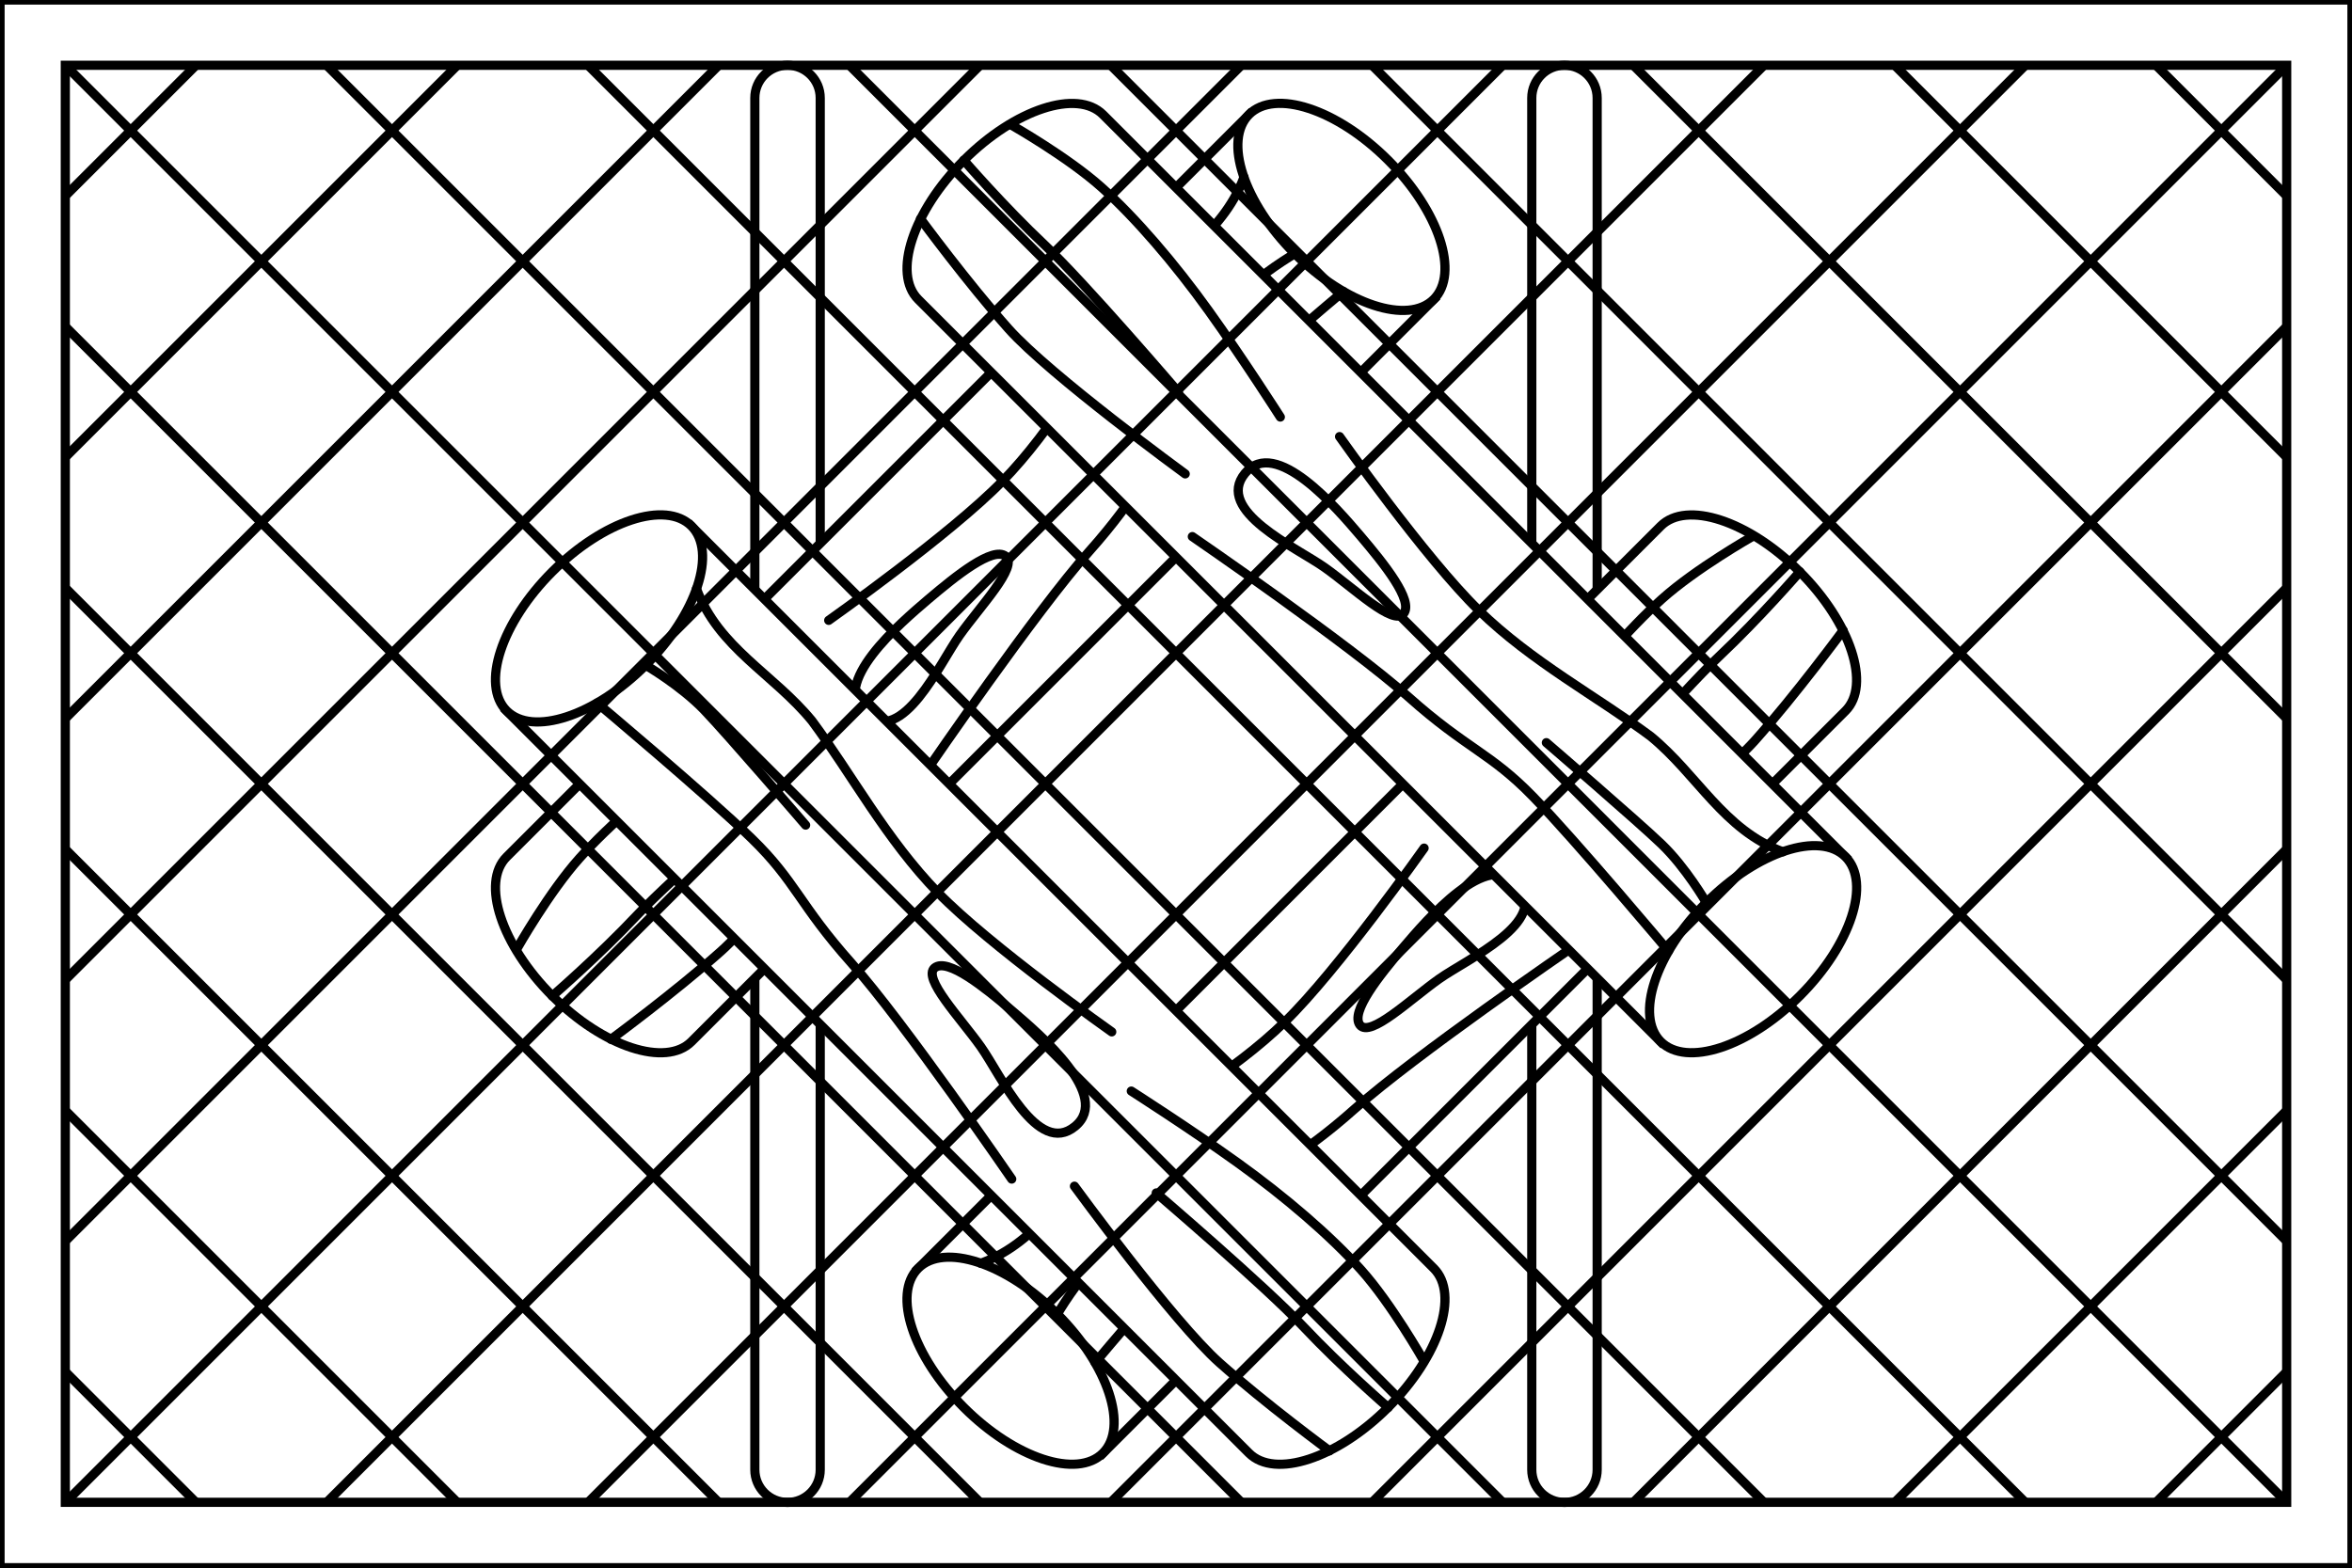
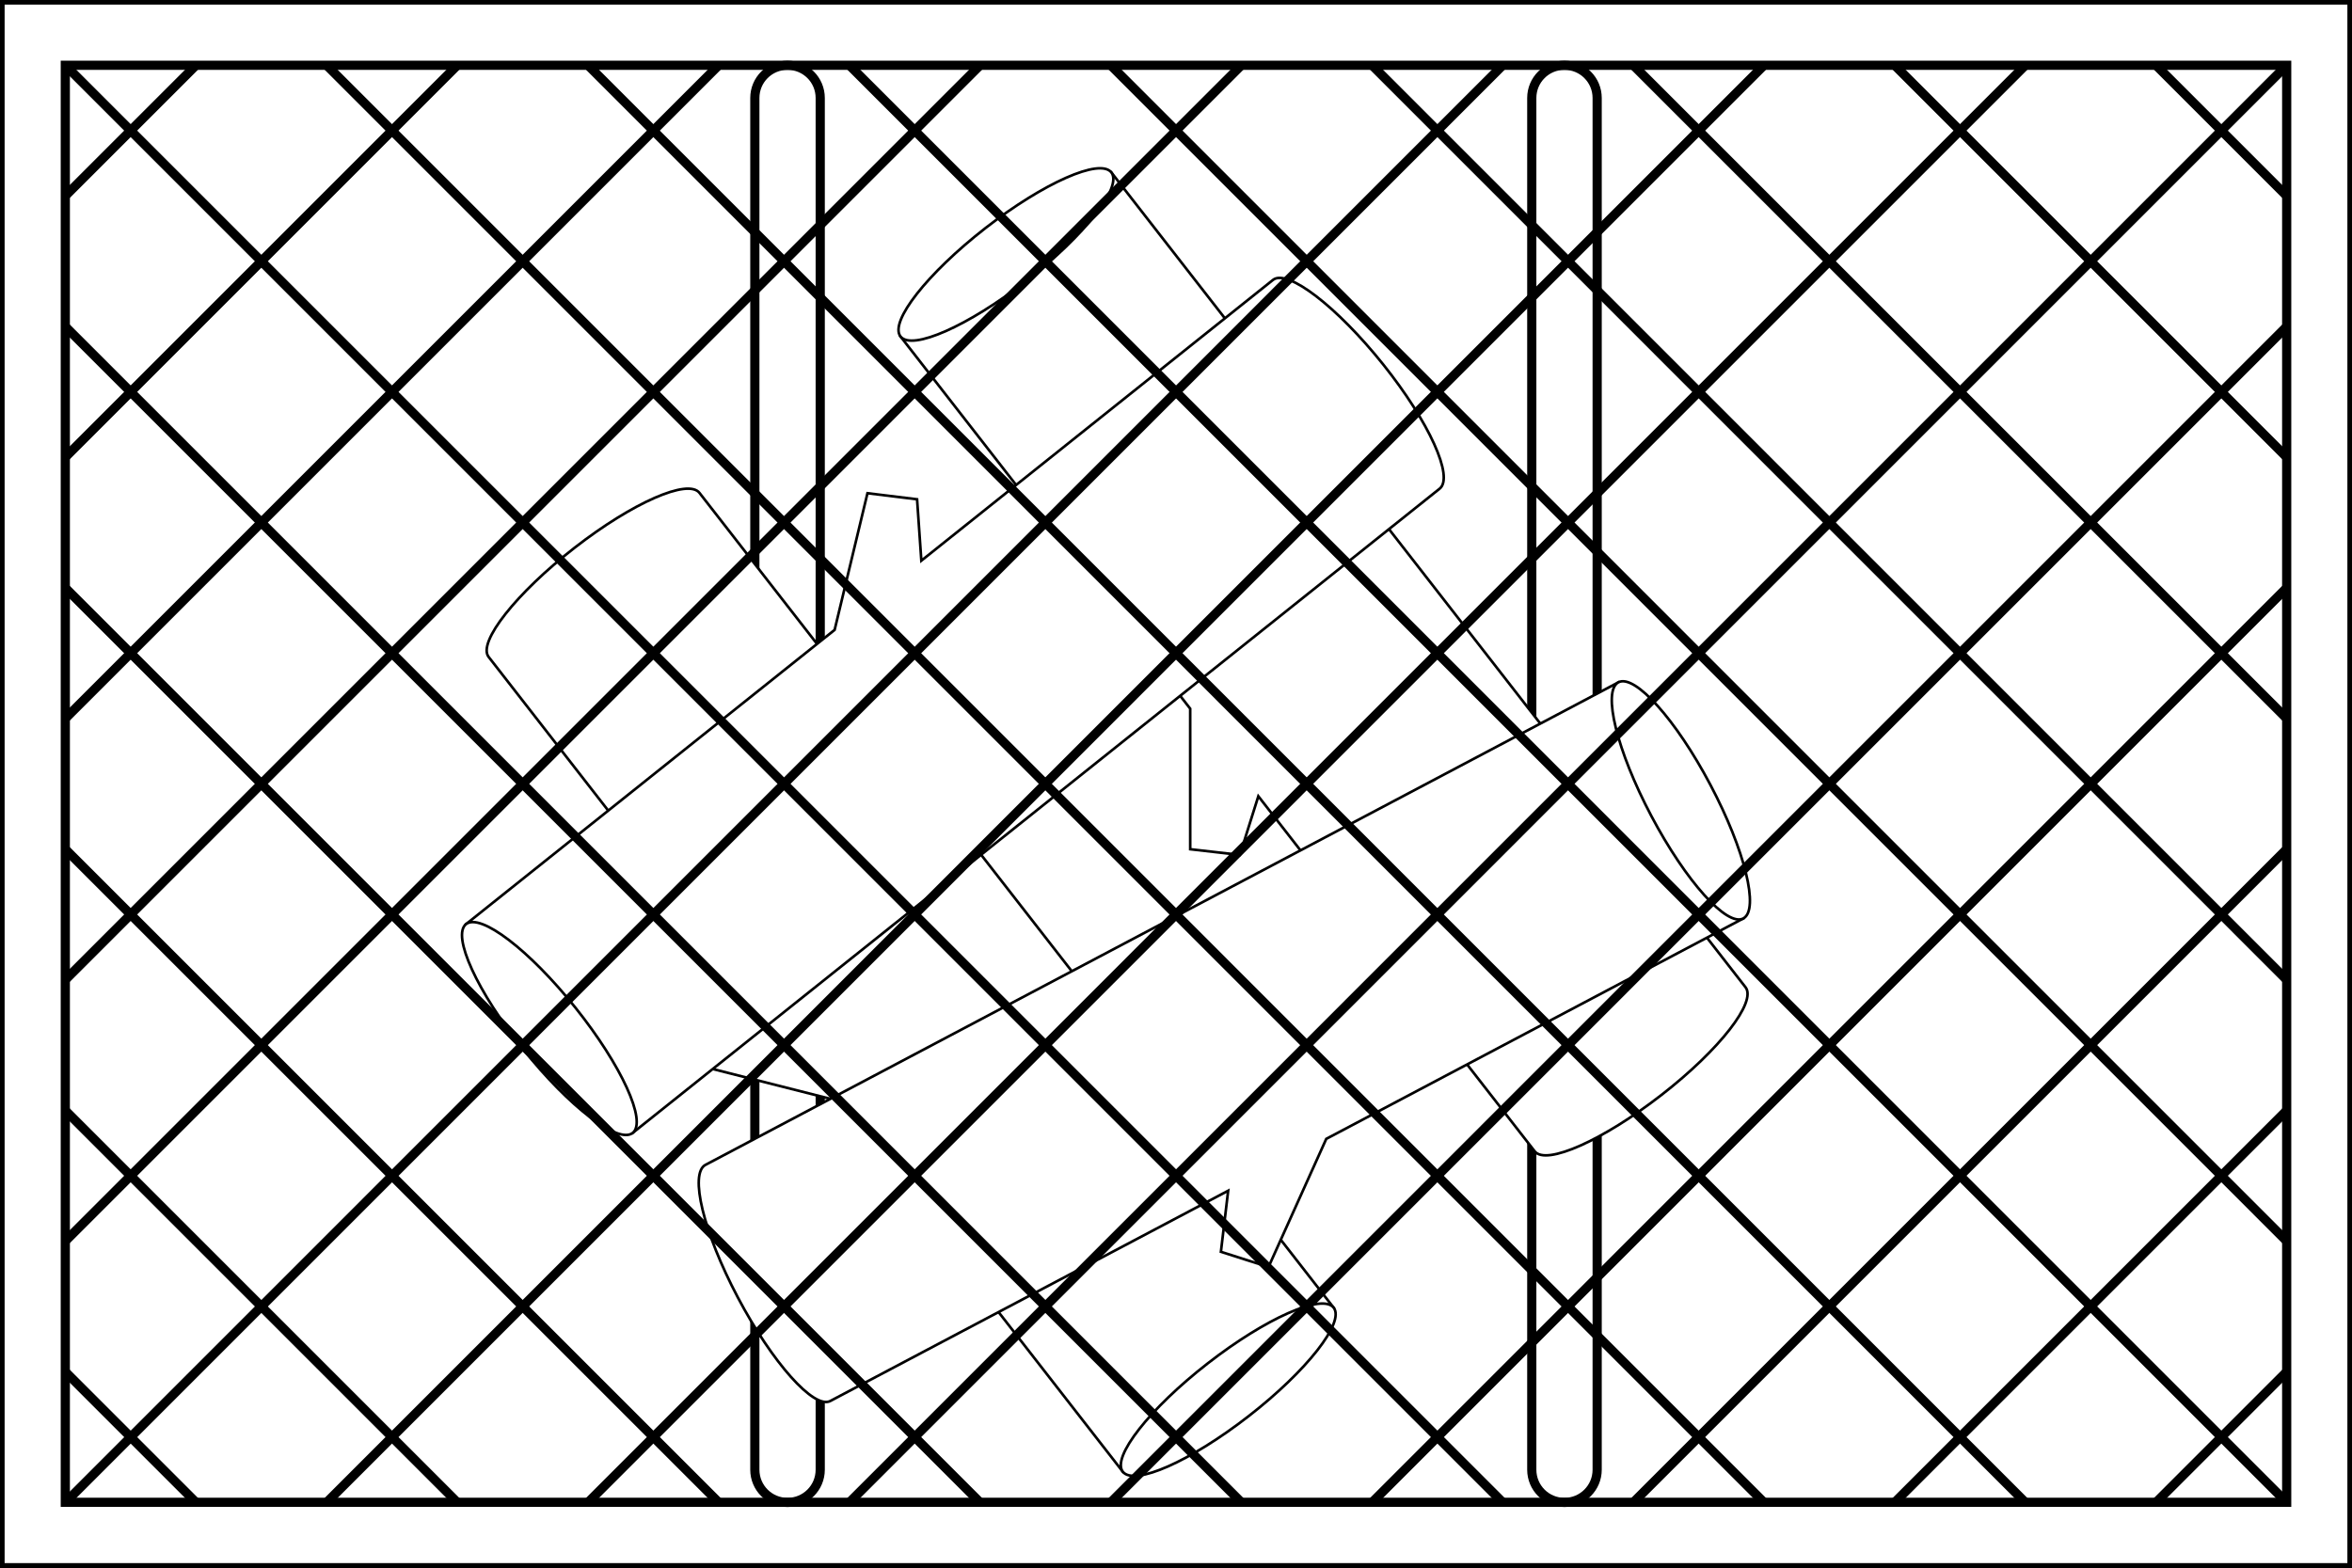
<svg xmlns="http://www.w3.org/2000/svg" width="90" height="60" viewBox="0 0 23.812 15.875" version="1.1" id="svg1">
  <defs id="defs1">
    </defs>
  <path id="rect2" style="fill:#ffffff;stroke:#000000;stroke-width:0.093;stroke-miterlimit:11.7;stroke-opacity:1" d="M 22.853,5.953 V 6.615 H 24.438 V 9.26 H 22.853 V 9.922 h 1.71 a 0.538,0.538 135 0 0 0.538,-0.538 l 0,-2.894 A 0.538,0.538 45 0 0 24.562,5.953 Z" />
  <path id="rect2-9" style="fill:#ffffff;stroke:#000000;stroke-width:0.093;stroke-miterlimit:11.7;stroke-opacity:1" d="M 22.853,5.953 V 6.615 H 24.438 V 9.26 H 22.853 V 9.922 h 1.71 a 0.538,0.538 135 0 0 0.538,-0.538 l 0,-2.894 A 0.538,0.538 45 0 0 24.562,5.953 Z" transform="matrix(-1,0,0,1,23.8125,0)" />
  <rect style="fill:#ffffff;stroke:#000000;stroke-width:0.093;stroke-miterlimit:11.7" id="rect1" width="23.812" height="15.875" x="0" y="0" />
  <path id="rect1-8" style="fill:#ffffff;stroke:#000000;stroke-width:0.093;stroke-miterlimit:11.7" d="m 7.973,0.661 c 0.183,0 0.331,0.148 0.331,0.331 l 0,13.891 c 0,0.183 -0.148,0.331 -0.331,0.331 -0.183,0 -0.331,-0.148 -0.331,-0.331 l 0,-13.891 c 0,-0.183 0.148,-0.331 0.331,-0.331 z" />
  <path id="rect1-8-0" style="fill:#ffffff;stroke:#000000;stroke-width:0.093;stroke-miterlimit:11.7" d="m 15.839,0.661 c 0.183,0 0.331,0.148 0.331,0.331 V 14.883 c 0,0.183 -0.148,0.331 -0.331,0.331 -0.183,0 -0.331,-0.148 -0.331,-0.331 l 0,-13.891 c 0,-0.183 0.148,-0.331 0.331,-0.331 z" />
  <rect style="fill:none;stroke:#000000;stroke-width:0.093;stroke-miterlimit:11.7;stroke-opacity:1" id="rect1-9" width="22.49" height="14.552" x="0.661" y="0.661" />
-   <g id="planner-fixed" transform="rotate(45,16.69695,9.921875)">
+   <g id="planner-fixed" transform="rotate(45,16.69695,9.921875)" style="display:none">
    <g id="g9" transform="translate(19.14707,0.09096593)">
      <path id="path2-2" style="fill:#ffffff;fill-opacity:1;stroke:#000000;stroke-width:0.093;stroke-linecap:round;stroke-miterlimit:11.7;stroke-opacity:1" d="m -10.187,17.799 c -0.731,0 -1.323,-0.299 -1.323,-0.669 V 6.5 h 2.646 l -6e-7,10.63 c 4e-7,0.369 -0.592,0.669 -1.323,0.669 z" />
      <path id="path2" style="fill:#ffffff;stroke:#000000;stroke-width:0.093;stroke-linecap:round;stroke-miterlimit:11.7;stroke-opacity:1" d="m -8.865,6.5 a 1.323,0.669 0 0 1 -1.323,0.669 1.323,0.669 0 0 1 -1.323,-0.669 1.323,0.669 0 0 1 1.323,-0.669 1.323,0.669 0 0 1 1.323,0.669 z" />
      <path id="path9" style="fill:#ffffff;fill-opacity:1;stroke:#000000;stroke-width:0.093;stroke-linecap:round;stroke-miterlimit:11.7;stroke-opacity:1" d="m -10.187,9.459 c 0,0 -0.091,-1.21 -0.098,-1.551 -0.007,-0.342 0.098,-0.738 0.098,-0.738 m 0.124,7.433 c 0,0 -0.113,1.452 -0.096,2.014 0.017,0.562 -0.028,1.183 -0.028,1.183 m 0.661,-3.831 c 0,0 0.262,1.679 0.226,2.303 -0.036,0.624 -0.157,1.418 -0.157,1.418 m -0.632,-6.285 c -0.166,0.019 -0.217,0.498 -0.247,0.863 -0.029,0.365 -0.108,1.326 0.378,1.277 0.487,-0.048 0.164,-0.895 0.104,-1.244 -0.06,-0.35 -0.07,-0.914 -0.236,-0.896 z m -0.525,2.29 c 0,0 -0.152,0.69 -0.248,1.274 -0.096,0.584 -0.142,1.19 -0.117,1.649 0.025,0.459 0.198,1.087 0.198,1.087 M -9.569,7.092 c 0,0 -0.127,1.454 -0.136,2.076 -0.009,0.622 0.133,0.816 0.178,1.607 0.045,0.792 0.399,2.694 0.399,2.694 M -11.098,6.985 c 0.267,0.584 0.058,1.16 0.119,1.773 0.099,0.669 0.318,1.385 0.328,2.131 0.011,0.746 -0.247,2.242 -0.247,2.242" />
    </g>
    <g id="g9-5" transform="matrix(1,0,0,-1,25.04036,23.72153)">
      <path id="path2-2-3" style="fill:#ffffff;fill-opacity:1;stroke:#000000;stroke-width:0.093;stroke-linecap:round;stroke-miterlimit:11.7;stroke-opacity:1" d="m -10.187,17.799 c -0.731,0 -1.323,-0.299 -1.323,-0.669 V 6.5 h 2.646 l -6e-7,10.63 c 4e-7,0.369 -0.592,0.669 -1.323,0.669 z" />
      <path id="path2-28" style="fill:#ffffff;stroke:#000000;stroke-width:0.093;stroke-linecap:round;stroke-miterlimit:11.7;stroke-opacity:1" d="m -8.865,6.5 a 1.323,0.669 0 0 1 -1.323,0.669 1.323,0.669 0 0 1 -1.323,-0.669 1.323,0.669 0 0 1 1.323,-0.669 1.323,0.669 0 0 1 1.323,0.669 z" />
      <path id="path9-2" style="fill:#ffffff;fill-opacity:1;stroke:#000000;stroke-width:0.093;stroke-linecap:round;stroke-miterlimit:11.7;stroke-opacity:1" d="m -10.187,9.459 c 0,0 -0.091,-1.21 -0.098,-1.551 -0.007,-0.342 0.098,-0.738 0.098,-0.738 m 0.124,7.433 c 0,0 -0.113,1.452 -0.096,2.014 0.017,0.562 -0.028,1.183 -0.028,1.183 m 0.661,-3.831 c 0,0 0.262,1.679 0.226,2.303 -0.036,0.624 -0.157,1.418 -0.157,1.418 m -0.632,-6.285 c -0.166,0.019 -0.217,0.498 -0.247,0.863 -0.029,0.365 -0.108,1.326 0.378,1.277 0.487,-0.048 0.164,-0.895 0.104,-1.244 -0.06,-0.35 -0.07,-0.914 -0.236,-0.896 z m -0.525,2.29 c 0,0 -0.152,0.69 -0.248,1.274 -0.096,0.584 -0.142,1.19 -0.117,1.649 0.025,0.459 0.198,1.087 0.198,1.087 M -9.569,7.092 c 0,0 -0.127,1.454 -0.136,2.076 -0.009,0.622 0.133,0.816 0.178,1.607 0.045,0.792 0.399,2.694 0.399,2.694 M -11.098,6.985 c 0.267,0.584 0.058,1.16 0.119,1.773 0.099,0.669 0.318,1.385 0.328,2.131 0.011,0.746 -0.247,2.242 -0.247,2.242" />
    </g>
    <g id="g9-1" transform="rotate(90,2.287234,21.4343)">
      <path id="path2-2-8" style="fill:#ffffff;fill-opacity:1;stroke:#000000;stroke-width:0.093;stroke-linecap:round;stroke-miterlimit:11.7;stroke-opacity:1" d="m -10.187,17.799 c -0.731,0 -1.323,-0.299 -1.323,-0.669 V 6.5 h 2.646 l -6e-7,10.63 c 4e-7,0.369 -0.592,0.669 -1.323,0.669 z" />
      <path id="path2-6" style="fill:#ffffff;stroke:#000000;stroke-width:0.093;stroke-linecap:round;stroke-miterlimit:11.7;stroke-opacity:1" d="m -8.865,6.5 a 1.323,0.669 0 0 1 -1.323,0.669 1.323,0.669 0 0 1 -1.323,-0.669 1.323,0.669 0 0 1 1.323,-0.669 1.323,0.669 0 0 1 1.323,0.669 z" />
      <path id="path9-21" style="fill:#ffffff;fill-opacity:1;stroke:#000000;stroke-width:0.093;stroke-linecap:round;stroke-miterlimit:11.7;stroke-opacity:1" d="m -10.187,9.459 c 0,0 -0.091,-1.21 -0.098,-1.551 -0.007,-0.342 0.098,-0.738 0.098,-0.738 m 0.124,7.433 c 0,0 -0.113,1.452 -0.096,2.014 0.017,0.562 -0.028,1.183 -0.028,1.183 m 0.661,-3.831 c 0,0 0.262,1.679 0.226,2.303 -0.036,0.624 -0.157,1.418 -0.157,1.418 m -0.632,-6.285 c -0.166,0.019 -0.217,0.498 -0.247,0.863 -0.029,0.365 -0.108,1.326 0.378,1.277 0.487,-0.048 0.164,-0.895 0.104,-1.244 -0.06,-0.35 -0.07,-0.914 -0.236,-0.896 z m -0.525,2.29 c 0,0 -0.152,0.69 -0.248,1.274 -0.096,0.584 -0.142,1.19 -0.117,1.649 0.025,0.459 0.198,1.087 0.198,1.087 M -9.569,7.092 c 0,0 -0.127,1.454 -0.136,2.076 -0.009,0.622 0.133,0.816 0.178,1.607 0.045,0.792 0.399,2.694 0.399,2.694 M -11.098,6.985 c 0.267,0.584 0.058,1.16 0.119,1.773 0.099,0.669 0.318,1.385 0.328,2.131 0.011,0.746 -0.247,2.242 -0.247,2.242" />
    </g>
    <g id="g9-5-4" transform="matrix(0,1,1,0,0.090966,25.04036)">
      <path id="path2-2-3-6" style="fill:#ffffff;fill-opacity:1;stroke:#000000;stroke-width:0.093;stroke-linecap:round;stroke-miterlimit:11.7;stroke-opacity:1" d="m -10.187,17.799 c -0.731,0 -1.323,-0.299 -1.323,-0.669 V 6.5 h 2.646 l -6e-7,10.63 c 4e-7,0.369 -0.592,0.669 -1.323,0.669 z" />
      <path id="path2-28-2" style="fill:#ffffff;stroke:#000000;stroke-width:0.093;stroke-linecap:round;stroke-miterlimit:11.7;stroke-opacity:1" d="m -8.865,6.5 a 1.323,0.669 0 0 1 -1.323,0.669 1.323,0.669 0 0 1 -1.323,-0.669 1.323,0.669 0 0 1 1.323,-0.669 1.323,0.669 0 0 1 1.323,0.669 z" />
      <path id="path9-2-9" style="fill:#ffffff;fill-opacity:1;stroke:#000000;stroke-width:0.093;stroke-linecap:round;stroke-miterlimit:11.7;stroke-opacity:1" d="m -10.187,9.459 c 0,0 -0.091,-1.21 -0.098,-1.551 -0.007,-0.342 0.098,-0.738 0.098,-0.738 m 0.124,7.433 c 0,0 -0.113,1.452 -0.096,2.014 0.017,0.562 -0.028,1.183 -0.028,1.183 m 0.661,-3.831 c 0,0 0.262,1.679 0.226,2.303 -0.036,0.624 -0.157,1.418 -0.157,1.418 m -0.632,-6.285 c -0.166,0.019 -0.217,0.498 -0.247,0.863 -0.029,0.365 -0.108,1.326 0.378,1.277 0.487,-0.048 0.164,-0.895 0.104,-1.244 -0.06,-0.35 -0.07,-0.914 -0.236,-0.896 z m -0.525,2.29 c 0,0 -0.152,0.69 -0.248,1.274 -0.096,0.584 -0.142,1.19 -0.117,1.649 0.025,0.459 0.198,1.087 0.198,1.087 M -9.569,7.092 c 0,0 -0.127,1.454 -0.136,2.076 -0.009,0.622 0.133,0.816 0.178,1.607 0.045,0.792 0.399,2.694 0.399,2.694 M -11.098,6.985 c 0.267,0.584 0.058,1.16 0.119,1.773 0.099,0.669 0.318,1.385 0.328,2.131 0.011,0.746 -0.247,2.242 -0.247,2.242" />
    </g>
  </g>
+   <g id="planner-fixed-3" transform="matrix(0.137583,-0.107062,0.107062,0.137583,-1.177754,8.832085)" style="display:inline;stroke-width:1.518">
+     <g id="g2" transform="matrix(-1,0,0,1,83.80346,1.499361)" style="stroke-width:1.518">
+       <path id="path2-8" style="display:inline;fill:#ffffff;stroke:#000000;stroke-width:0.152;stroke-linecap:square;stroke-miterlimit:11.7;stroke-opacity:1" d="m 48.398,70.18 v 0 -27.395 l 5.013,-6.444 -2.073,-2.031 -2.94,2.031 V 10.208 c 1e-6,-1.071 -3.548,-1.939 -7.832,-1.939 -4.284,0 -7.683,0.868 -7.683,1.939 v 59.972 0" />
+       <path id="path1" style="display:inline;fill:#ffffff;stroke:#000000;stroke-width:0.152;stroke-linecap:square;stroke-miterlimit:11.7;stroke-opacity:1" d="m 48.398,70.18 c 1e-6,1.071 -3.473,1.939 -7.758,1.939 -4.284,0 -7.758,-0.868 -7.758,-1.939 -1e-6,-1.071 3.473,-1.939 7.758,-1.939 4.284,0 7.758,0.868 7.758,1.939 z" />
+     </g>
+     <g id="g2-1" transform="rotate(180,57.0562,40.94331)" style="stroke-width:1.518">
+       <path id="path2-8-2" style="display:inline;fill:#ffffff;stroke:#000000;stroke-width:0.152;stroke-linecap:square;stroke-miterlimit:11.7;stroke-opacity:1" d="m 48.398,70.18 v 0 -27.395 l 5.013,-6.444 -2.073,-2.031 -2.94,2.031 V 10.208 c 1e-6,-1.071 -3.548,-1.939 -7.832,-1.939 -4.284,0 -7.683,0.868 -7.683,1.939 v 59.972 0" />
+       <path id="path1-3" style="display:inline;fill:#ffffff;stroke:#000000;stroke-width:0.152;stroke-linecap:square;stroke-miterlimit:11.7;stroke-opacity:1" d="m 48.398,70.18 c 1e-6,1.071 -3.473,1.939 -7.758,1.939 -4.284,0 -7.758,-0.868 -7.758,-1.939 -1e-6,-1.071 3.473,-1.939 7.758,-1.939 4.284,0 7.758,0.868 7.758,1.939 z" />
+     </g>
+     <g id="g2-8" transform="matrix(-0.01253787,-0.9999214,-0.9999214,0.01253787,95.61657,70.66573)" style="stroke-width:1.518">
+       <path id="path2-8-74" style="display:inline;fill:#ffffff;stroke:#000000;stroke-width:0.152;stroke-linecap:square;stroke-miterlimit:11.7;stroke-opacity:1" d="m 48.398,70.18 v 0 -27.395 l 5.013,-6.444 -2.073,-2.031 -2.94,2.031 V 10.208 c 1e-6,-1.071 -3.548,-1.939 -7.832,-1.939 -4.284,0 -7.683,0.868 -7.683,1.939 v 59.972 0" />
+       <path id="path1-7" style="display:inline;fill:#ffffff;stroke:#000000;stroke-width:0.152;stroke-linecap:square;stroke-miterlimit:11.7;stroke-opacity:1" d="m 48.398,70.18 c 1e-6,1.071 -3.473,1.939 -7.758,1.939 -4.284,0 -7.758,-0.868 -7.758,-1.939 -1e-6,-1.071 3.473,-1.939 7.758,-1.939 4.284,0 7.758,0.868 7.758,1.939 z" />
+     </g>
+     <g id="g2-1-7" transform="matrix(-0.1740883,0.98473,0.98473,0.1740883,22.89821,8.568365)" style="stroke-width:1.518">
+       <path id="path2-8-2-9" style="display:inline;fill:#ffffff;stroke:#000000;stroke-width:0.152;stroke-linecap:square;stroke-miterlimit:11.7;stroke-opacity:1" d="m 48.398,70.18 v 0 -27.395 l 5.013,-6.444 -2.073,-2.031 -2.94,2.031 V 10.208 c 1e-6,-1.071 -3.548,-1.939 -7.832,-1.939 -4.284,0 -7.683,0.868 -7.683,1.939 v 59.972 0" />
+       <path id="path1-3-1" style="display:inline;fill:#ffffff;stroke:#000000;stroke-width:0.152;stroke-linecap:square;stroke-miterlimit:11.7;stroke-opacity:1" d="m 48.398,70.18 c 1e-6,1.071 -3.473,1.939 -7.758,1.939 -4.284,0 -7.758,-0.868 -7.758,-1.939 -1e-6,-1.071 3.473,-1.939 7.758,-1.939 4.284,0 7.758,0.868 7.758,1.939 z" />
+     </g>
+   </g>
  <path id="path2-5-3-8-0-9-2-8-8-2" style="display:inline;fill:#ffffff;fill-opacity:1;stroke:#000000;stroke-width:0.093;stroke-miterlimit:11.7;stroke-opacity:1" d="M 0.661,3.307 12.568,15.214 M 0.661,5.953 9.922,15.214 M 0.661,8.599 7.276,15.214 m -6.615,-3.969 3.969,3.969 M 0.661,13.891 1.984,15.214 M 21.828,0.661 23.151,1.984 M 19.182,0.661 23.151,4.63 M 16.536,0.661 23.151,7.276 M 13.891,0.661 23.151,9.922 M 11.245,0.661 23.151,12.568 M 8.599,0.661 23.151,15.214 M 5.953,0.661 20.505,15.214 M 3.307,0.661 17.859,15.214 M 0.661,0.661 15.214,15.214" />
  <path id="path2-5-3-8-0-9-2-8-8-2-9" style="display:inline;fill:#ffffff;fill-opacity:1;stroke:#000000;stroke-width:0.093;stroke-miterlimit:11.7;stroke-opacity:1" d="M 23.151,3.307 11.245,15.214 M 23.151,5.953 13.891,15.214 m 9.26,-6.615 -6.615,6.615 m 6.615,-3.969 -3.969,3.969 m 3.969,-1.323 -1.323,1.323 M 1.984,0.661 0.661,1.984 M 4.63,0.661 0.661,4.63 M 7.276,0.661 0.661,7.276 M 9.922,0.661 0.661,9.922 M 12.568,0.661 0.661,12.568 M 15.214,0.661 0.662,15.214 M 17.859,0.661 3.307,15.214 M 20.505,0.661 5.953,15.214 M 23.151,0.661 8.599,15.214" />
</svg>
